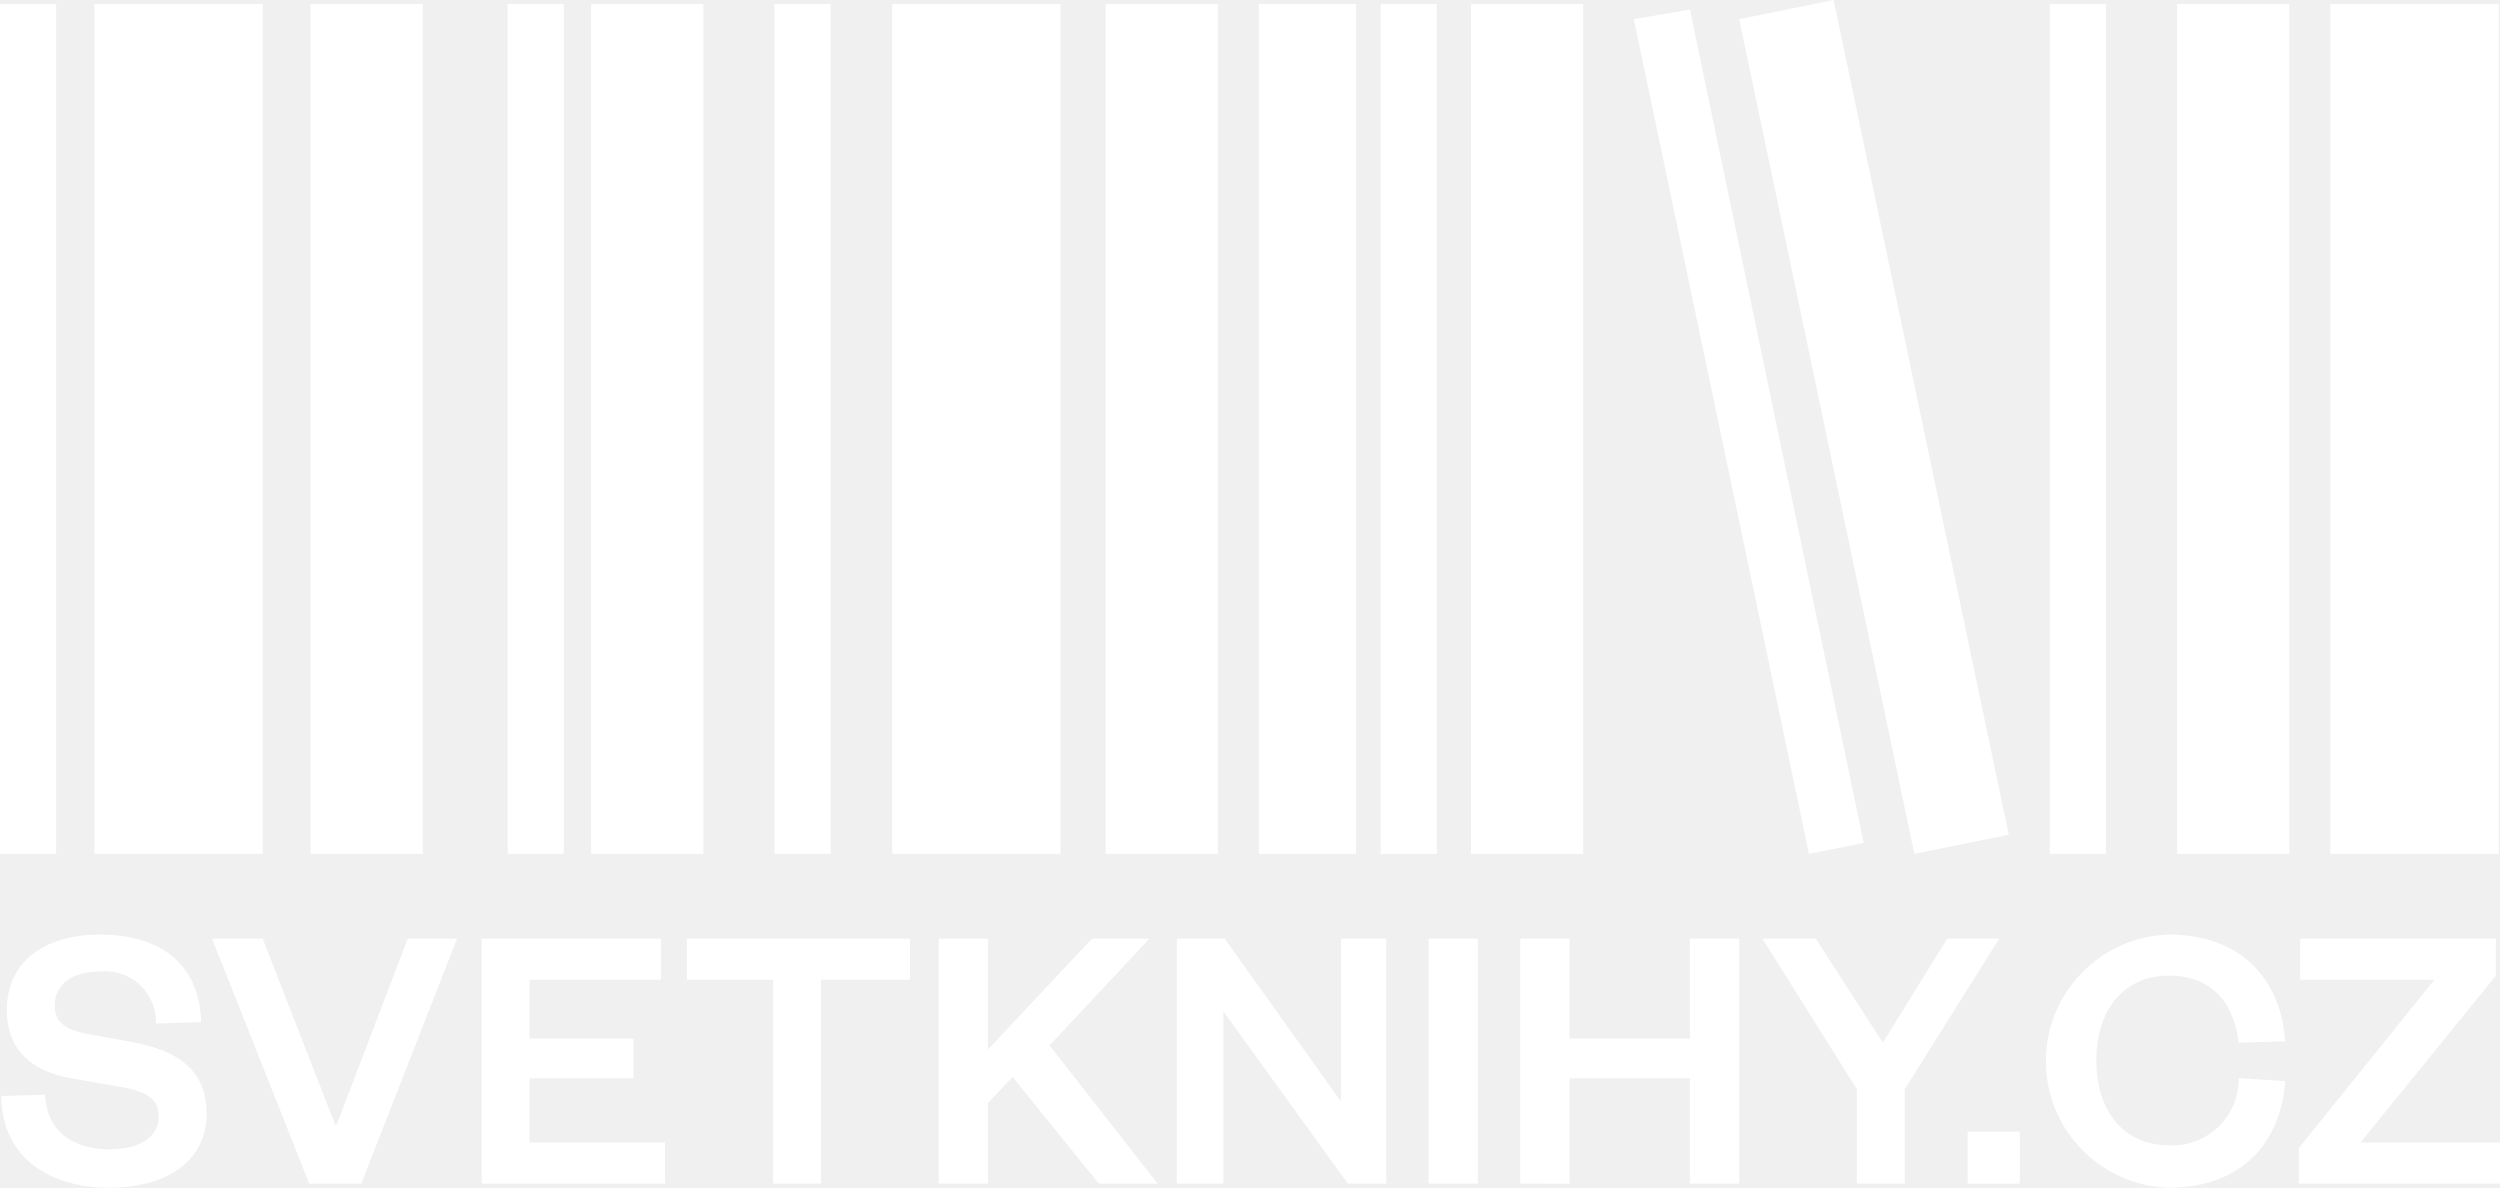
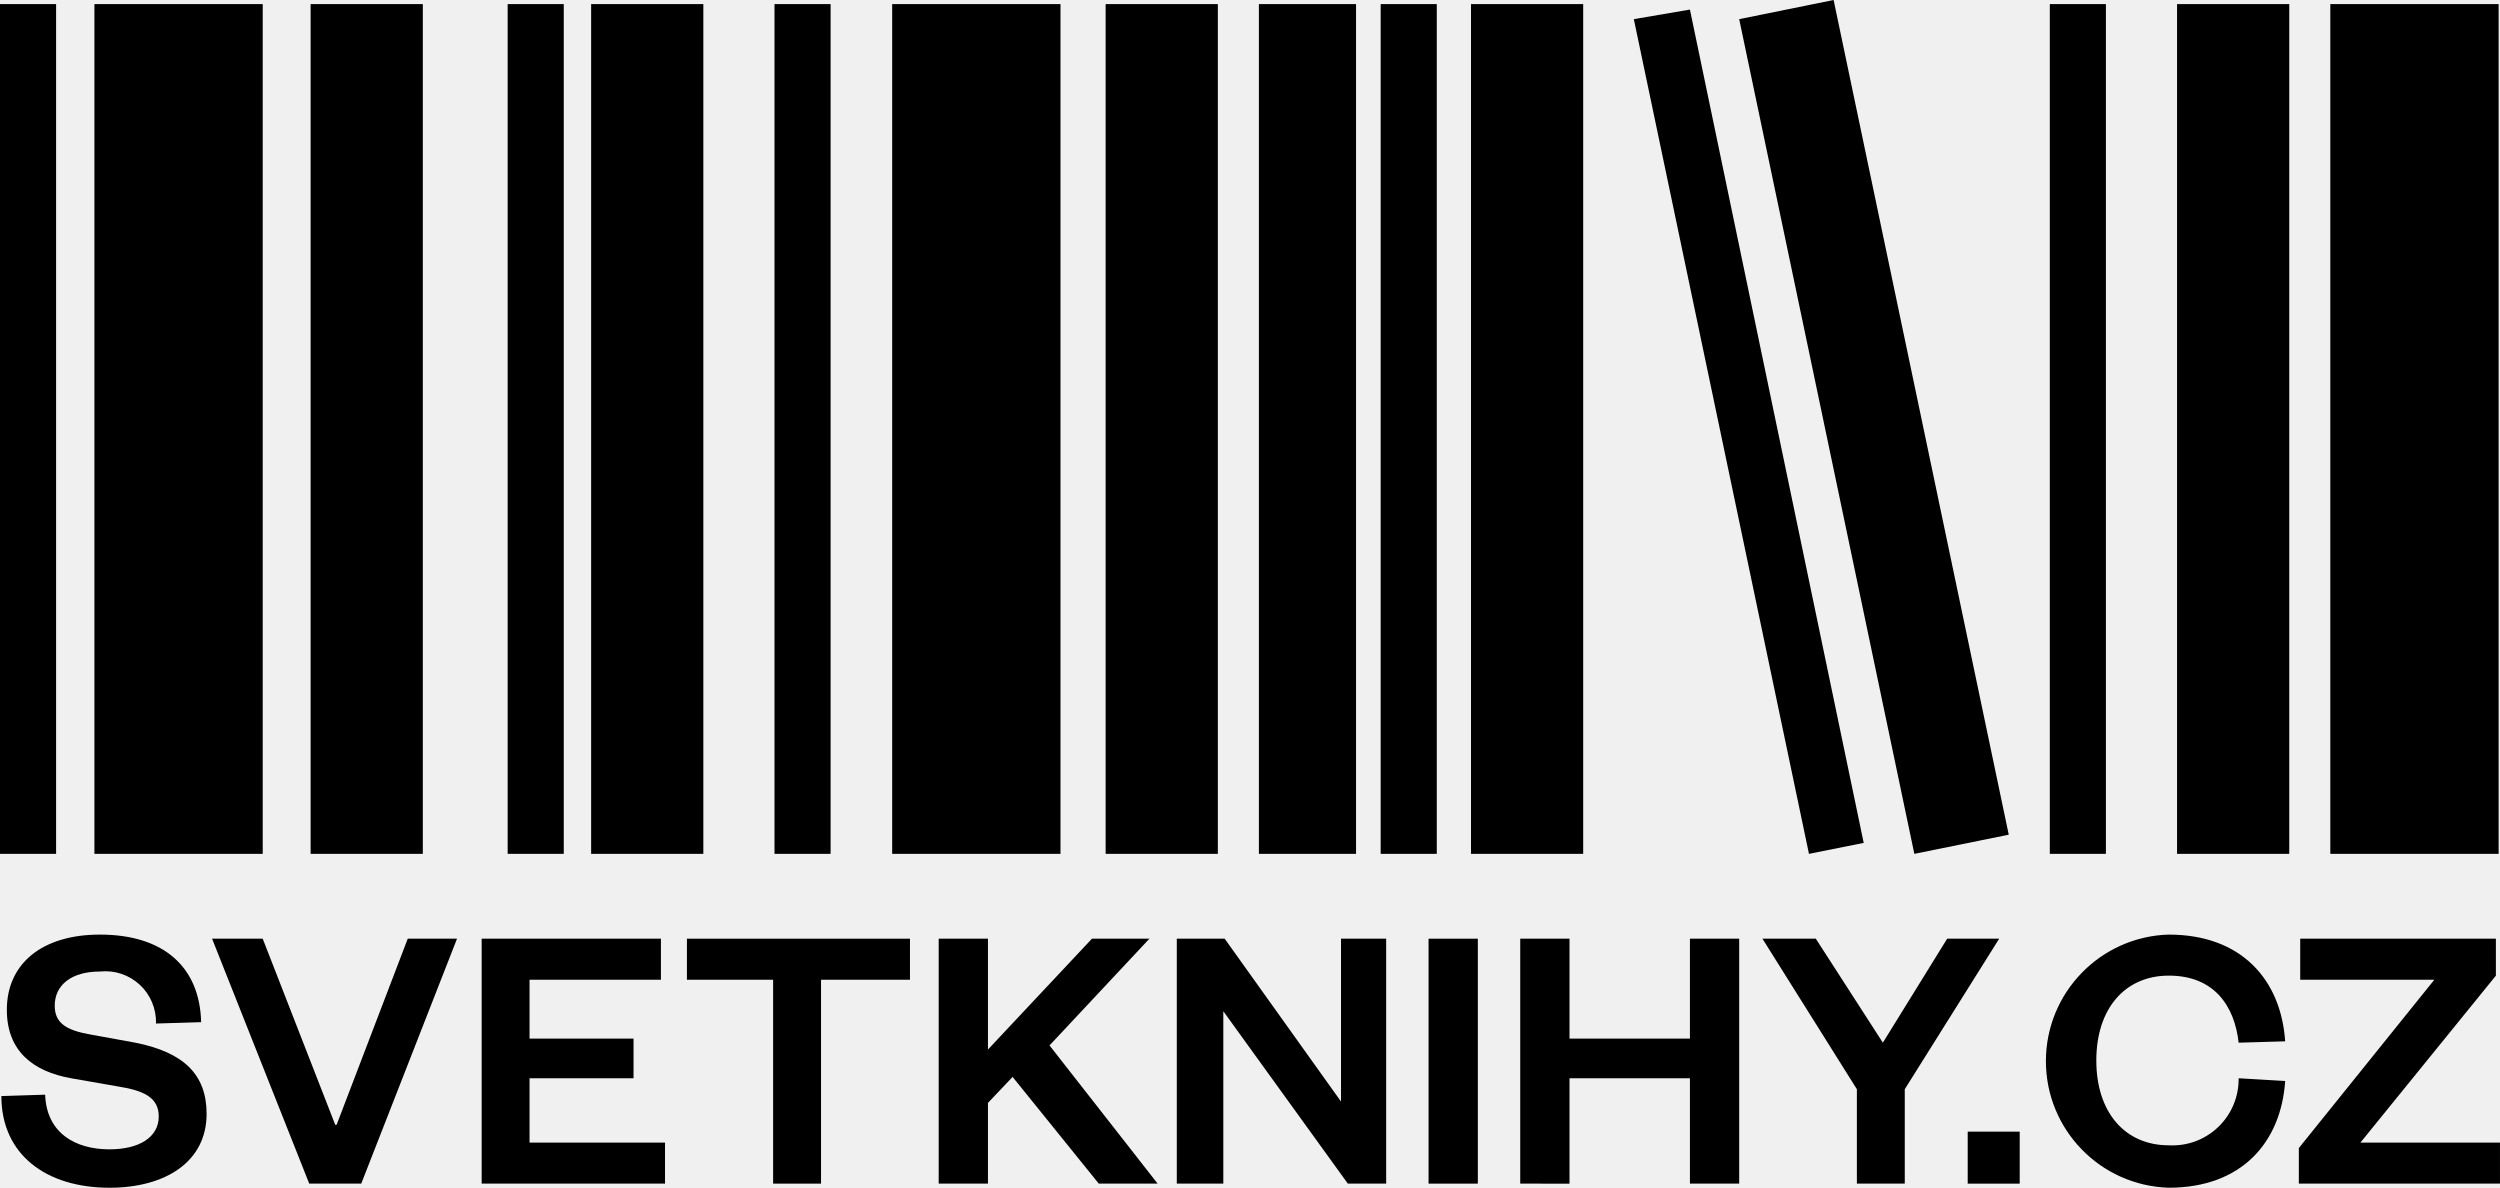
<svg xmlns="http://www.w3.org/2000/svg" width="139.7" height="66.371" viewBox="0 0 139.7 66.371">
  <g transform="translate(0.076 52.225)">
-     <path d="M2.547,77.246C2.623,79.387,4.229,80.3,6.141,80.3c1.682,0,2.753-.688,2.753-1.835,0-1.07-.841-1.453-2.294-1.682L4,76.329C1.859,75.946.406,74.8.406,72.506c0-2.6,1.988-4.206,5.2-4.206,3.594,0,5.582,1.835,5.658,4.894L8.74,73.27a2.832,2.832,0,0,0-3.135-2.906c-1.606,0-2.523.765-2.523,1.912,0,.994.688,1.376,1.988,1.606l2.523.459c2.676.535,3.976,1.759,3.976,3.976,0,2.676-2.294,4.129-5.429,4.129C2.623,82.446.1,80.611.1,77.323Z" transform="translate(-0.1 -68.3)" fill="#fff" />
-     <path d="M20.929,82.287,15.5,68.6h2.829L22.382,79h.076l3.976-10.4h2.753L23.835,82.287Z" transform="translate(-3.725 -68.371)" fill="#fff" />
-     <path d="M45.37,82.287H35.2V68.6H45.217v2.294H37.876v3.288h5.811V76.4H37.876v3.594h7.57v2.294Z" transform="translate(-8.361 -68.371)" fill="#fff" />
-     <path d="M55.017,82.287V70.894H50.2V68.6H62.664v2.294h-4.97V82.287Z" transform="translate(-11.891 -68.371)" fill="#fff" />
-     <path d="M77.546,82.287l-4.817-5.964-1.376,1.453v4.511H68.6V68.6h2.753v6.194L77.164,68.6h3.211l-5.582,5.964,6.041,7.723Z" transform="translate(-16.222 -68.371)" fill="#fff" />
-     <path d="M95.176,77.7V68.6H97.7V82.287H95.558L88.6,72.653v9.634H86V68.6h2.676Z" transform="translate(-20.317 -68.371)" fill="#fff" />
-     <path d="M107.153,68.6V82.287H104.4V68.6Z" transform="translate(-24.648 -68.371)" fill="#fff" />
-     <path d="M111.1,82.287V68.6h2.753v5.582h6.729V68.6h2.753V82.287h-2.753V76.4h-6.729v5.888Z" transform="translate(-26.225 -68.371)" fill="#fff" />
-     <path d="M139.123,68.6h2.906l-5.276,8.411v5.276h-2.676V77.011L128.8,68.6h2.982l3.747,5.811Z" transform="translate(-30.391 -68.371)" fill="#fff" />
-     <path d="M143.8,82.7h2.906v2.906H143.8Z" transform="translate(-33.921 -71.689)" fill="#fff" />
-     <path d="M156.382,68.3c4.053,0,6.27,2.523,6.5,5.964l-2.6.076c-.229-2.065-1.376-3.747-3.9-3.747-2.447,0-4.053,1.835-4.053,4.741s1.606,4.741,4.053,4.741a3.7,3.7,0,0,0,3.9-3.747l2.6.153c-.229,3.441-2.447,5.964-6.5,5.964a7.076,7.076,0,0,1,0-14.146Z" transform="translate(-35.263 -68.3)" fill="#fff" />
-     <path d="M179.24,79.993v2.294H168V80.3l7.57-9.405h-7.493V68.6h10.934v2.065l-7.57,9.329h7.8Z" transform="translate(-39.617 -68.371)" fill="#fff" />
+     <path d="M2.547,77.246C2.623,79.387,4.229,80.3,6.141,80.3c1.682,0,2.753-.688,2.753-1.835,0-1.07-.841-1.453-2.294-1.682L4,76.329C1.859,75.946.406,74.8.406,72.506c0-2.6,1.988-4.206,5.2-4.206,3.594,0,5.582,1.835,5.658,4.894L8.74,73.27a2.832,2.832,0,0,0-3.135-2.906c-1.606,0-2.523.765-2.523,1.912,0,.994.688,1.376,1.988,1.606l2.523.459c2.676.535,3.976,1.759,3.976,3.976,0,2.676-2.294,4.129-5.429,4.129C2.623,82.446.1,80.611.1,77.323Z" transform="translate(-0.1 -68.3)" fill="#000000" />
+     <path d="M20.929,82.287,15.5,68.6h2.829L22.382,79h.076l3.976-10.4h2.753L23.835,82.287Z" transform="translate(-3.725 -68.371)" fill="#000000" />
+     <path d="M45.37,82.287H35.2V68.6H45.217v2.294H37.876v3.288h5.811V76.4H37.876v3.594h7.57v2.294Z" transform="translate(-8.361 -68.371)" fill="#000000" />
+     <path d="M55.017,82.287V70.894H50.2V68.6H62.664v2.294h-4.97V82.287Z" transform="translate(-11.891 -68.371)" fill="#000000" />
+     <path d="M77.546,82.287l-4.817-5.964-1.376,1.453v4.511H68.6V68.6h2.753v6.194L77.164,68.6h3.211l-5.582,5.964,6.041,7.723Z" transform="translate(-16.222 -68.371)" fill="#000000" />
+     <path d="M95.176,77.7V68.6H97.7V82.287H95.558L88.6,72.653v9.634H86V68.6h2.676Z" transform="translate(-20.317 -68.371)" fill="#000000" />
+     <path d="M107.153,68.6V82.287H104.4V68.6Z" transform="translate(-24.648 -68.371)" fill="#000000" />
+     <path d="M111.1,82.287V68.6h2.753v5.582h6.729V68.6h2.753V82.287h-2.753V76.4h-6.729v5.888Z" transform="translate(-26.225 -68.371)" fill="#000000" />
+     <path d="M139.123,68.6h2.906l-5.276,8.411v5.276h-2.676V77.011L128.8,68.6h2.982l3.747,5.811Z" transform="translate(-30.391 -68.371)" fill="#000000" />
+     <path d="M143.8,82.7h2.906v2.906H143.8Z" transform="translate(-33.921 -71.689)" fill="#000000" />
+     <path d="M156.382,68.3c4.053,0,6.27,2.523,6.5,5.964l-2.6.076c-.229-2.065-1.376-3.747-3.9-3.747-2.447,0-4.053,1.835-4.053,4.741s1.606,4.741,4.053,4.741a3.7,3.7,0,0,0,3.9-3.747l2.6.153c-.229,3.441-2.447,5.964-6.5,5.964a7.076,7.076,0,0,1,0-14.146Z" transform="translate(-35.263 -68.3)" fill="#000000" />
+     <path d="M179.24,79.993v2.294H168V80.3l7.57-9.405h-7.493V68.6h10.934v2.065l-7.57,9.329h7.8Z" transform="translate(-39.617 -68.371)" fill="#000000" />
  </g>
  <g>
-     <rect width="9.405" height="47.484" transform="translate(5.276 0.229)" fill="#fff" />
-     <rect width="3.135" height="47.484" transform="translate(0 0.229)" fill="#fff" />
-     <rect width="3.135" height="47.484" transform="translate(43.279 0.229)" fill="#fff" />
-     <rect width="9.405" height="47.484" transform="translate(49.855 0.229)" fill="#fff" />
-     <rect width="6.27" height="47.484" transform="translate(61.783 0.229)" fill="#fff" />
-     <rect width="5.429" height="47.484" transform="translate(70.347 0.229)" fill="#fff" />
-     <rect width="3.135" height="47.484" transform="translate(77.152 0.229)" fill="#fff" />
-     <path d="M132.246,47.267l-3.059.612L119.4,1.235,122.535.7Z" transform="translate(-28.102 -0.165)" fill="#fff" fill-rule="evenodd" />
-     <path d="M142.163,46.643l-5.276,1.07L127.1,1.07,132.376,0Z" transform="translate(-29.914)" fill="#fff" fill-rule="evenodd" />
-     <rect width="6.27" height="47.484" transform="translate(82.199 0.229)" fill="#fff" />
-     <rect width="6.27" height="47.484" transform="translate(121.654 0.229)" fill="#fff" />
-     <rect width="6.27" height="47.484" transform="translate(33.033 0.229)" fill="#fff" />
-     <rect width="3.135" height="47.484" transform="translate(28.368 0.229)" fill="#fff" />
-     <rect width="9.405" height="47.484" transform="translate(130.218 0.229)" fill="#fff" />
-     <rect width="6.27" height="47.484" transform="translate(17.357 0.229)" fill="#fff" />
-     <rect width="3.135" height="47.484" transform="translate(114.543 0.229)" fill="#fff" />
+     <rect width="9.405" height="47.484" transform="translate(5.276 0.229)" fill="#000000" />
+     <rect width="3.135" height="47.484" transform="translate(0 0.229)" fill="#000000" />
+     <rect width="3.135" height="47.484" transform="translate(43.279 0.229)" fill="#000000" />
+     <rect width="9.405" height="47.484" transform="translate(49.855 0.229)" fill="#000000" />
+     <rect width="6.27" height="47.484" transform="translate(61.783 0.229)" fill="#000000" />
+     <rect width="5.429" height="47.484" transform="translate(70.347 0.229)" fill="#000000" />
+     <rect width="3.135" height="47.484" transform="translate(77.152 0.229)" fill="#000000" />
+     <path d="M132.246,47.267l-3.059.612L119.4,1.235,122.535.7Z" transform="translate(-28.102 -0.165)" fill="#000000" fill-rule="evenodd" />
+     <path d="M142.163,46.643l-5.276,1.07L127.1,1.07,132.376,0Z" transform="translate(-29.914)" fill="#000000" fill-rule="evenodd" />
+     <rect width="6.27" height="47.484" transform="translate(82.199 0.229)" fill="#000000" />
+     <rect width="6.27" height="47.484" transform="translate(121.654 0.229)" fill="#000000" />
+     <rect width="6.27" height="47.484" transform="translate(33.033 0.229)" fill="#000000" />
+     <rect width="3.135" height="47.484" transform="translate(28.368 0.229)" fill="#000000" />
+     <rect width="9.405" height="47.484" transform="translate(130.218 0.229)" fill="#000000" />
+     <rect width="6.27" height="47.484" transform="translate(17.357 0.229)" fill="#000000" />
+     <rect width="3.135" height="47.484" transform="translate(114.543 0.229)" fill="#000000" />
  </g>
</svg>
